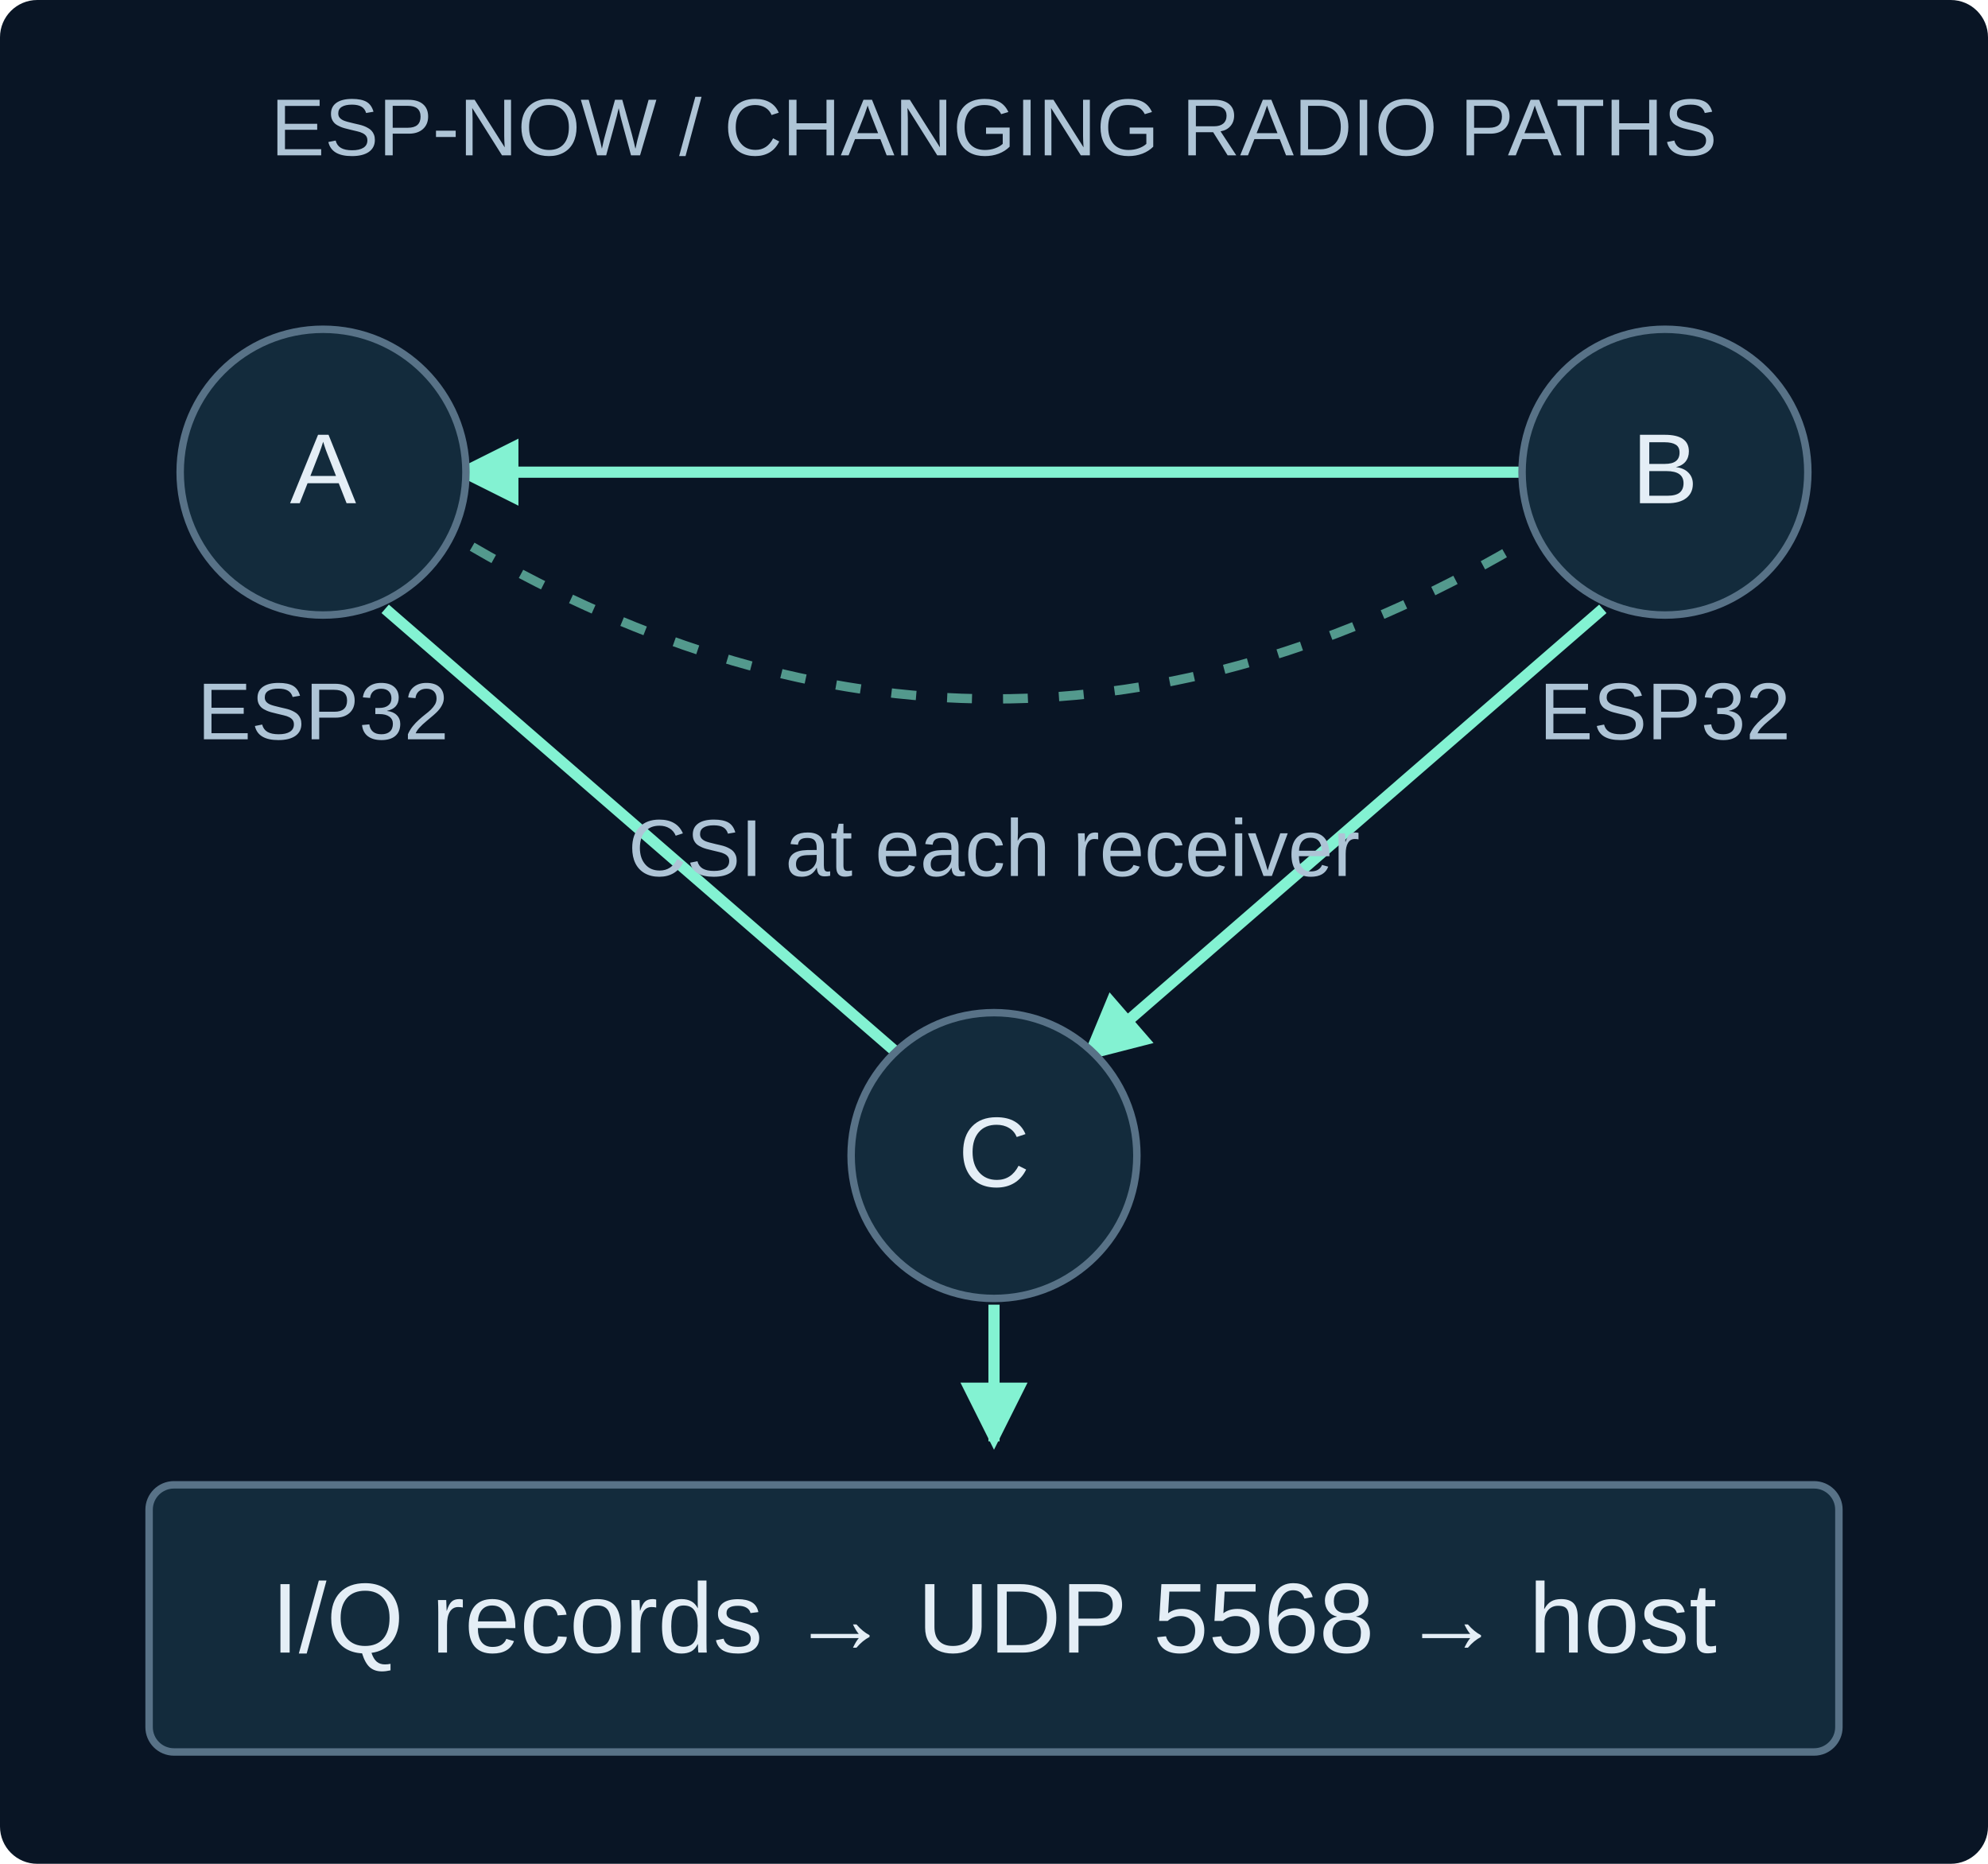
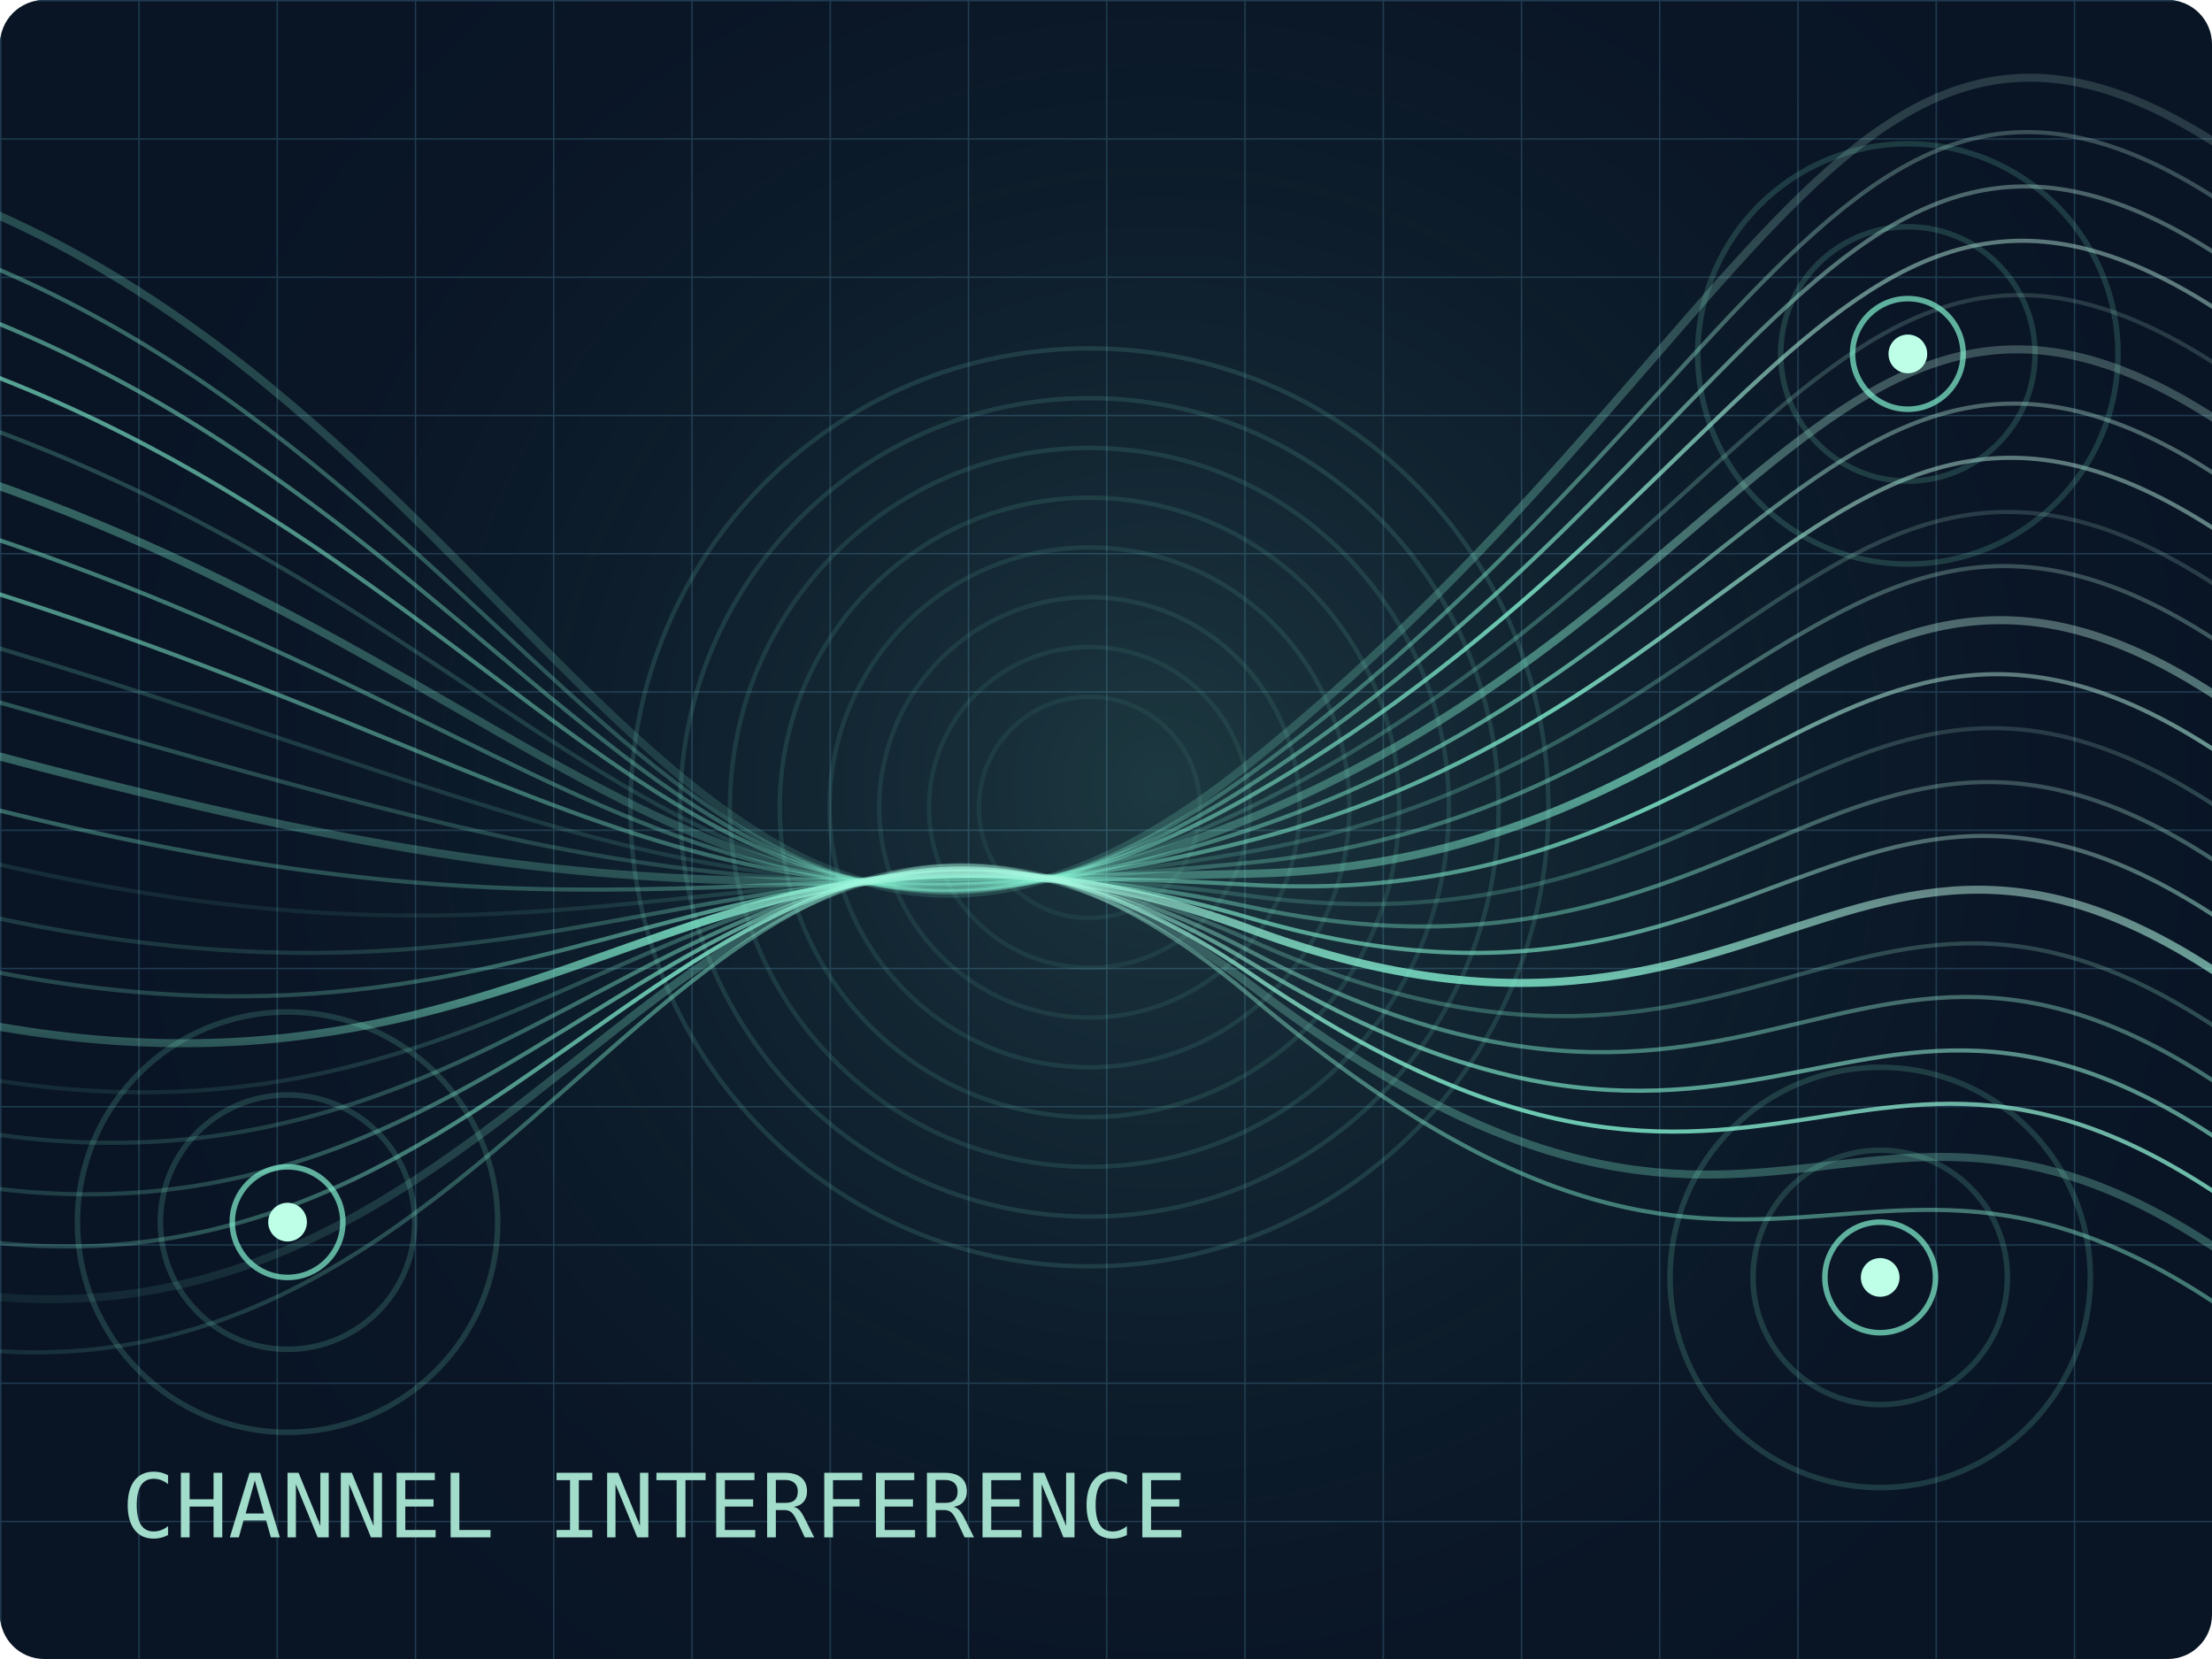
- <svg xmlns="http://www.w3.org/2000/svg" viewBox="0 0 320 300" role="img" aria-labelledby="mesh-title mesh-desc">
+ <svg xmlns="http://www.w3.org/2000/svg" viewBox="0 0 400 300" role="img" aria-labelledby="mesh-title mesh-desc">
  <defs>
-     <marker id="arrow" viewBox="0 0 8 8" refX="7" refY="4" markerWidth="6" markerHeight="6" orient="auto-start-reverse">
-       <path d="M0 0L8 4L0 8" fill="#83f2d2" />
-     </marker>
+     <radialGradient id="ambient">
+       <stop stop-color="#83f2d2" stop-opacity=".16" />
+       <stop offset="1" stop-color="#091525" stop-opacity="0" />
+     </radialGradient>
+     <linearGradient id="signal" x1="0" y1="1" x2="1" y2="0">
+       <stop stop-color="#83f2d2" stop-opacity=".12" />
+       <stop offset=".55" stop-color="#83f2d2" />
+       <stop offset="1" stop-color="#d9fff3" stop-opacity=".45" />
+     </linearGradient>
+     <clipPath id="frame">
+       <rect width="400" height="300" rx="8" />
+     </clipPath>
+     <pattern id="grid" width="25" height="25" patternUnits="userSpaceOnUse">
+       <path d="M25 0H0V25" fill="none" stroke="#203b50" stroke-width=".5" />
+     </pattern>
  </defs>
-   <style>text{font-family:Arial,sans-serif;fill:#e4eef6;font-size:16px}.small{font-size:13px;fill:#aec4d6}.box{fill:#132b3c;stroke:#587287;stroke-width:1.2}.flow{fill:none;stroke:#83f2d2;stroke-width:1.8;marker-end:url(#arrow)}.line{fill:none;stroke:#83f2d2;stroke-width:1.5}.accent{fill:#83f2d2}</style>
-   <rect width="320" height="300" rx="6" fill="#091525" />
-   <text x="160" y="25" text-anchor="middle" class="small">ESP-NOW / CHANGING RADIO PATHS</text>
-   <path d="M74 76H246M62 98L145 170M258 98L175 170" class="flow" marker-start="url(#arrow)" />
-   <path d="M76 88Q160 137 244 88" class="line" stroke-dasharray="4 5" opacity=".6" />
-   <circle cx="52" cy="76" r="23" class="box" />
-   <circle cx="268" cy="76" r="23" class="box" />
-   <circle cx="160" cy="186" r="23" class="box" />
-   <g text-anchor="middle">
-     <text x="52" y="81">A</text>
-     <text x="268" y="81">B</text>
-     <text x="160" y="191">C</text>
-     <text x="52" y="119" class="small">ESP32</text>
-     <text x="268" y="119" class="small">ESP32</text>
-     <text x="160" y="141" class="small">CSI at each receiver</text>
+   <g clip-path="url(#frame)">
+     <rect width="400" height="300" fill="#091525" />
+     <rect width="400" height="300" fill="url(#grid)" />
+     <circle cx="210.00" cy="142.00" r="200" fill="url(#ambient)" opacity="1" stroke="none" stroke-width="1" />
+     <path d="M-25 30C100 65 124 220 226 138S337 -35 425 45" stroke="url(#signal)" stroke-width="1.45" opacity="0.3" fill="none" />
+     <path d="M-25 40C100 75 124 214 226 140S337 -25 425 55" stroke="url(#signal)" stroke-width="0.75" opacity="0.467" fill="none" />
+     <path d="M-25 50C100 85 124 208 226 142S337 -15 425 65" stroke="url(#signal)" stroke-width="0.75" opacity="0.633" fill="none" />
+     <path d="M-25 60C100 95 124 202 226 144S337 -5 425 75" stroke="url(#signal)" stroke-width="0.75" opacity="0.8" fill="none" />
+     <path d="M-25 70C100 105 124 196 226 146S337 5 425 85" stroke="url(#signal)" stroke-width="0.75" opacity="0.3" fill="none" />
+     <path d="M-25 80C100 115 124 190 226 148S337 15 425 95" stroke="url(#signal)" stroke-width="1.45" opacity="0.467" fill="none" />
+     <path d="M-25 90C100 125 124 184 226 150S337 25 425 105" stroke="url(#signal)" stroke-width="0.75" opacity="0.633" fill="none" />
+     <path d="M-25 100C100 135 124 178 226 152S337 35 425 115" stroke="url(#signal)" stroke-width="0.75" opacity="0.8" fill="none" />
+     <path d="M-25 110C100 145 124 172 226 154S337 45 425 125" stroke="url(#signal)" stroke-width="0.75" opacity="0.3" fill="none" />
+     <path d="M-25 120C100 155 124 166 226 156S337 55 425 135" stroke="url(#signal)" stroke-width="0.75" opacity="0.467" fill="none" />
+     <path d="M-25 130C100 165 124 160 226 158S337 65 425 145" stroke="url(#signal)" stroke-width="1.45" opacity="0.633" fill="none" />
+     <path d="M-25 140C100 175 124 154 226 160S337 75 425 155" stroke="url(#signal)" stroke-width="0.75" opacity="0.8" fill="none" />
+     <path d="M-25 150C100 185 124 148 226 162S337 85 425 165" stroke="url(#signal)" stroke-width="0.75" opacity="0.3" fill="none" />
+     <path d="M-25 160C100 195 124 142 226 164S337 95 425 175" stroke="url(#signal)" stroke-width="0.75" opacity="0.467" fill="none" />
+     <path d="M-25 170C100 205 124 136 226 166S337 105 425 185" stroke="url(#signal)" stroke-width="0.75" opacity="0.633" fill="none" />
+     <path d="M-25 180C100 215 124 130 226 168S337 115 425 195" stroke="url(#signal)" stroke-width="1.45" opacity="0.8" fill="none" />
+     <path d="M-25 190C100 225 124 124 226 170S337 125 425 205" stroke="url(#signal)" stroke-width="0.75" opacity="0.3" fill="none" />
+     <path d="M-25 200C100 235 124 118 226 172S337 135 425 215" stroke="url(#signal)" stroke-width="0.75" opacity="0.467" fill="none" />
+     <path d="M-25 210C100 245 124 112 226 174S337 145 425 225" stroke="url(#signal)" stroke-width="0.75" opacity="0.633" fill="none" />
+     <path d="M-25 220C100 255 124 106 226 176S337 155 425 235" stroke="url(#signal)" stroke-width="0.75" opacity="0.8" fill="none" />
+     <path d="M-25 230C100 265 124 100 226 178S337 165 425 245" stroke="url(#signal)" stroke-width="1.45" opacity="0.3" fill="none" />
+     <path d="M-25 240C100 275 124 94 226 180S337 175 425 255" stroke="url(#signal)" stroke-width="0.75" opacity="0.467" fill="none" />
+     <circle cx="52.00" cy="221.00" r="10" fill="none" opacity="0.7" stroke="#83f2d2" stroke-width="1" />
+     <circle cx="52.00" cy="221.00" r="23" fill="none" opacity="0.17" stroke="#83f2d2" stroke-width="1" />
+     <circle cx="52.00" cy="221.00" r="38" fill="none" opacity="0.17" stroke="#83f2d2" stroke-width="1" />
+     <circle cx="52.00" cy="221.00" r="3.5" fill="#bdffe7" opacity="1" stroke="none" stroke-width="1" />
+     <circle cx="345.00" cy="64.00" r="10" fill="none" opacity="0.7" stroke="#83f2d2" stroke-width="1" />
+     <circle cx="345.00" cy="64.00" r="23" fill="none" opacity="0.17" stroke="#83f2d2" stroke-width="1" />
+     <circle cx="345.00" cy="64.00" r="38" fill="none" opacity="0.17" stroke="#83f2d2" stroke-width="1" />
+     <circle cx="345.00" cy="64.00" r="3.5" fill="#bdffe7" opacity="1" stroke="none" stroke-width="1" />
+     <circle cx="340.00" cy="231.00" r="10" fill="none" opacity="0.7" stroke="#83f2d2" stroke-width="1" />
+     <circle cx="340.00" cy="231.00" r="23" fill="none" opacity="0.17" stroke="#83f2d2" stroke-width="1" />
+     <circle cx="340.00" cy="231.00" r="38" fill="none" opacity="0.17" stroke="#83f2d2" stroke-width="1" />
+     <circle cx="340.00" cy="231.00" r="3.5" fill="#bdffe7" opacity="1" stroke="none" stroke-width="1" />
+     <circle cx="197.00" cy="146.00" r="20" fill="none" opacity="0.07" stroke="#83f2d2" stroke-width="0.8" />
+     <circle cx="197.00" cy="146.00" r="29" fill="none" opacity="0.08" stroke="#83f2d2" stroke-width="0.8" />
+     <circle cx="197.00" cy="146.00" r="38" fill="none" opacity="0.09" stroke="#83f2d2" stroke-width="0.8" />
+     <circle cx="197.00" cy="146.00" r="47" fill="none" opacity="0.1" stroke="#83f2d2" stroke-width="0.8" />
+     <circle cx="197.00" cy="146.00" r="56" fill="none" opacity="0.11" stroke="#83f2d2" stroke-width="0.8" />
+     <circle cx="197.00" cy="146.00" r="65" fill="none" opacity="0.12" stroke="#83f2d2" stroke-width="0.8" />
+     <circle cx="197.00" cy="146.00" r="74" fill="none" opacity="0.13" stroke="#83f2d2" stroke-width="0.8" />
+     <circle cx="197.00" cy="146.00" r="83" fill="none" opacity="0.14" stroke="#83f2d2" stroke-width="0.8" />
+     <text x="22" y="278" fill="#a2dcca" font-family="monospace" font-size="16">CHANNEL INTERFERENCE</text>
  </g>
-   <path d="M160 210V232" class="flow" />
-   <rect x="24" y="239" width="272" height="43" rx="4" class="box" />
-   <text x="160" y="266" text-anchor="middle">I/Q records → UDP 5568 → host</text>
</svg>
